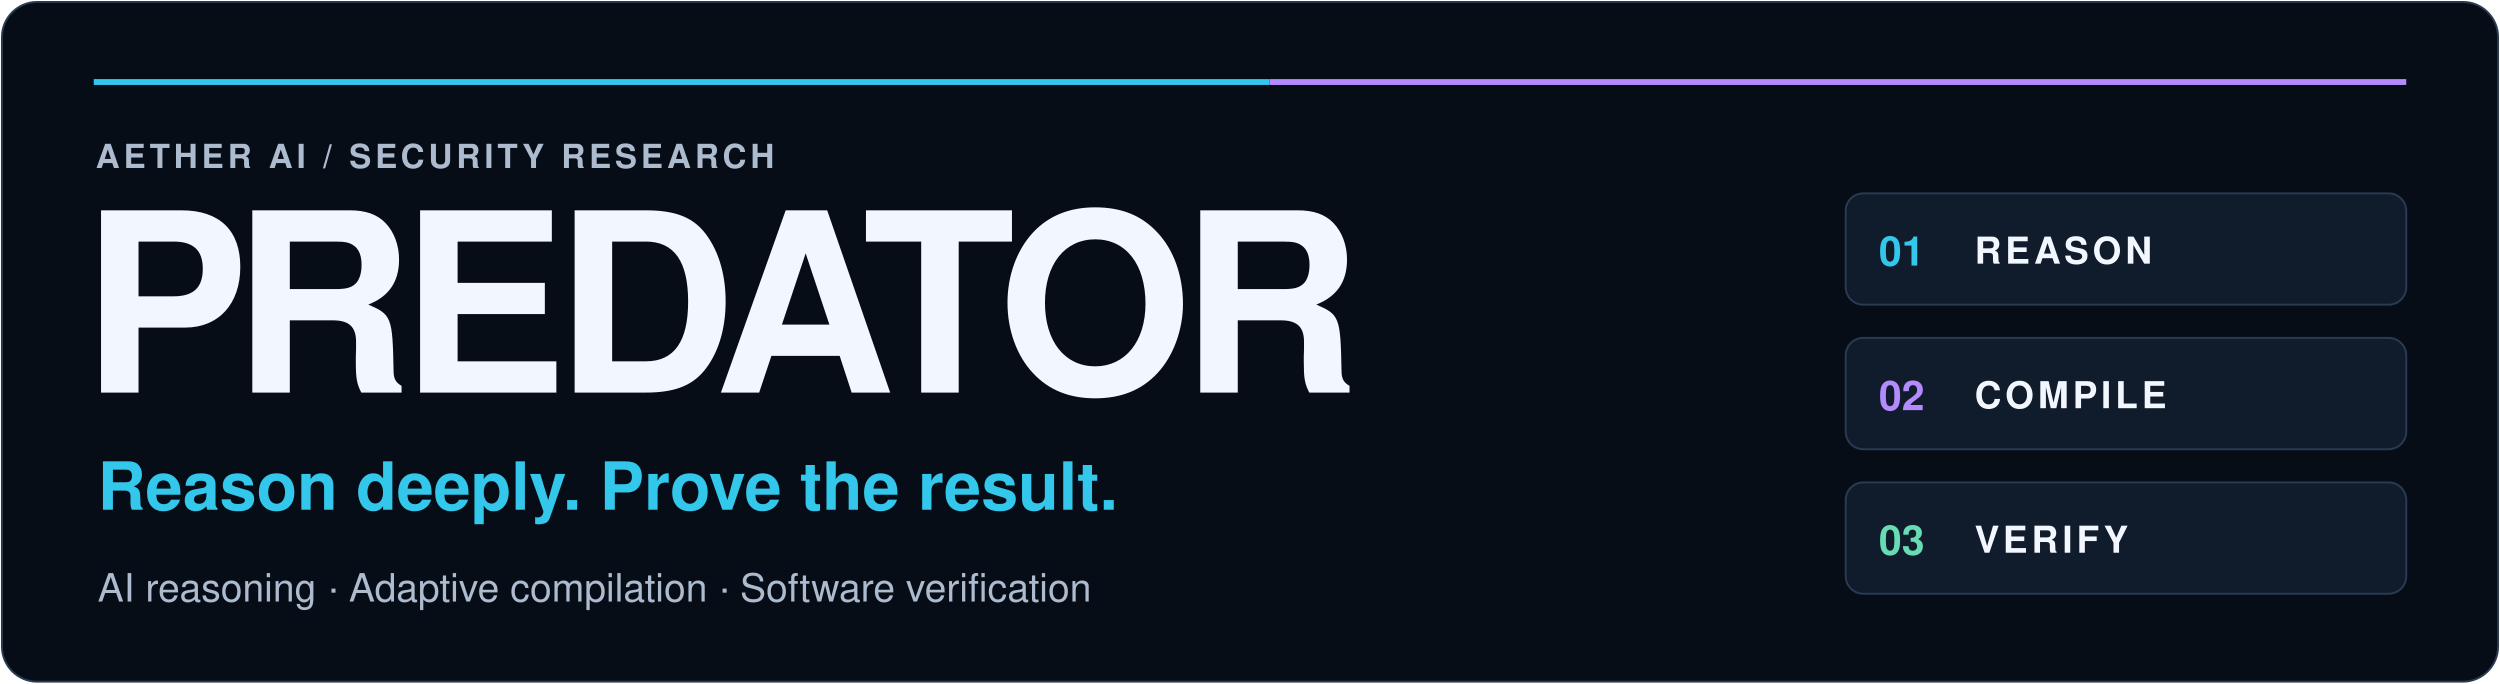
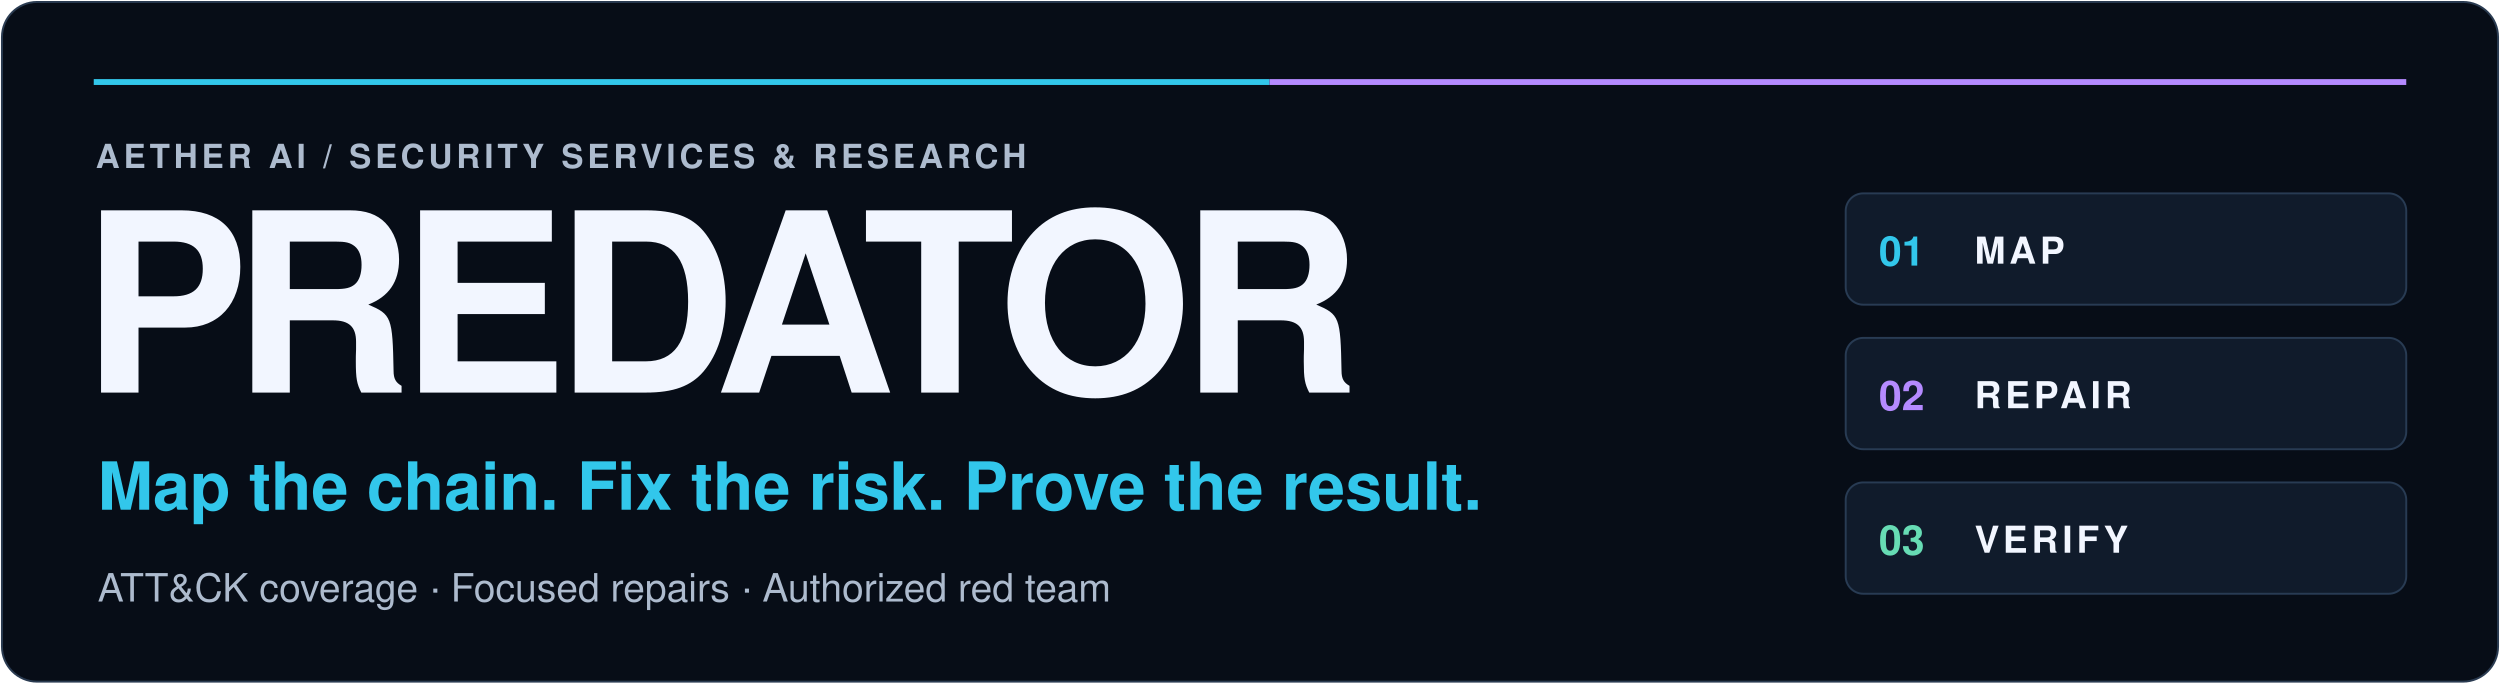
<svg xmlns="http://www.w3.org/2000/svg" width="1280" height="350" viewBox="0 0 1280 350" role="img" aria-labelledby="title description">
  <rect x="1" y="1" width="1278" height="348" rx="18" fill="#070d17" stroke="#2a3b51" />
  <path d="M48 42H650" stroke="#32c7eb" stroke-width="3" />
  <path d="M650 42H1232" stroke="#b48aff" stroke-width="3" />
-   <text x="49" y="86" font-family="Helvetica,Arial,sans-serif" font-size="17" font-weight="700" fill="#adbbce" letter-spacing="2">AETHER AI / SECURITY RESEARCH</text>
+   <text x="49" y="86" font-family="Helvetica,Arial,sans-serif" font-size="17" font-weight="700" fill="#adbbce" letter-spacing="2">AETHER AI / SECURITY SERVICES &amp; RESEARCH</text>
  <text x="42" y="201" font-family="Helvetica,Arial,sans-serif" font-size="128" font-weight="900" fill="#f2f6ff" letter-spacing="-6">PREDATOR</text>
-   <text x="50" y="261" font-family="Helvetica,Arial,sans-serif" font-size="34" font-weight="700" fill="#32c7eb">Reason deeply. Prove the result.</text>
-   <text x="50" y="308" font-family="Helvetica,Arial,sans-serif" font-size="20" font-weight="400" fill="#adbbce">AI reasoning · Adaptive compilation · Software verification</text>
+   <text x="50" y="261" font-family="Helvetica,Arial,sans-serif" font-size="34" font-weight="700" fill="#32c7eb">Map the chain. Fix the risk. Prove the result.</text>
+   <text x="50" y="308" font-family="Helvetica,Arial,sans-serif" font-size="20" font-weight="400" fill="#adbbce">ATT&amp;CK coverage · Focused repairs · Authorized red team</text>
  <rect x="945" y="99" width="287" height="57" rx="9" fill="#101b2b" stroke="#283b53" />
  <text x="962" y="136" font-family="Helvetica,Arial,sans-serif" font-size="21" font-weight="700" fill="#32c7eb">01</text>
-   <text x="1011" y="135" font-family="Helvetica,Arial,sans-serif" font-size="19" font-weight="700" fill="#f2f6ff" letter-spacing="2">REASON</text>
+   <text x="1011" y="135" font-family="Helvetica,Arial,sans-serif" font-size="19" font-weight="700" fill="#f2f6ff" letter-spacing="2">MAP</text>
  <rect x="945" y="173" width="287" height="57" rx="9" fill="#101b2b" stroke="#283b53" />
  <text x="962" y="210" font-family="Helvetica,Arial,sans-serif" font-size="21" font-weight="700" fill="#b48aff">02</text>
-   <text x="1011" y="209" font-family="Helvetica,Arial,sans-serif" font-size="19" font-weight="700" fill="#f2f6ff" letter-spacing="2">COMPILE</text>
+   <text x="1011" y="209" font-family="Helvetica,Arial,sans-serif" font-size="19" font-weight="700" fill="#f2f6ff" letter-spacing="2">REPAIR</text>
  <rect x="945" y="247" width="287" height="57" rx="9" fill="#101b2b" stroke="#283b53" />
  <text x="962" y="284" font-family="Helvetica,Arial,sans-serif" font-size="21" font-weight="700" fill="#67dcb4">03</text>
  <text x="1011" y="283" font-family="Helvetica,Arial,sans-serif" font-size="19" font-weight="700" fill="#f2f6ff" letter-spacing="2">VERIFY</text>
</svg>
